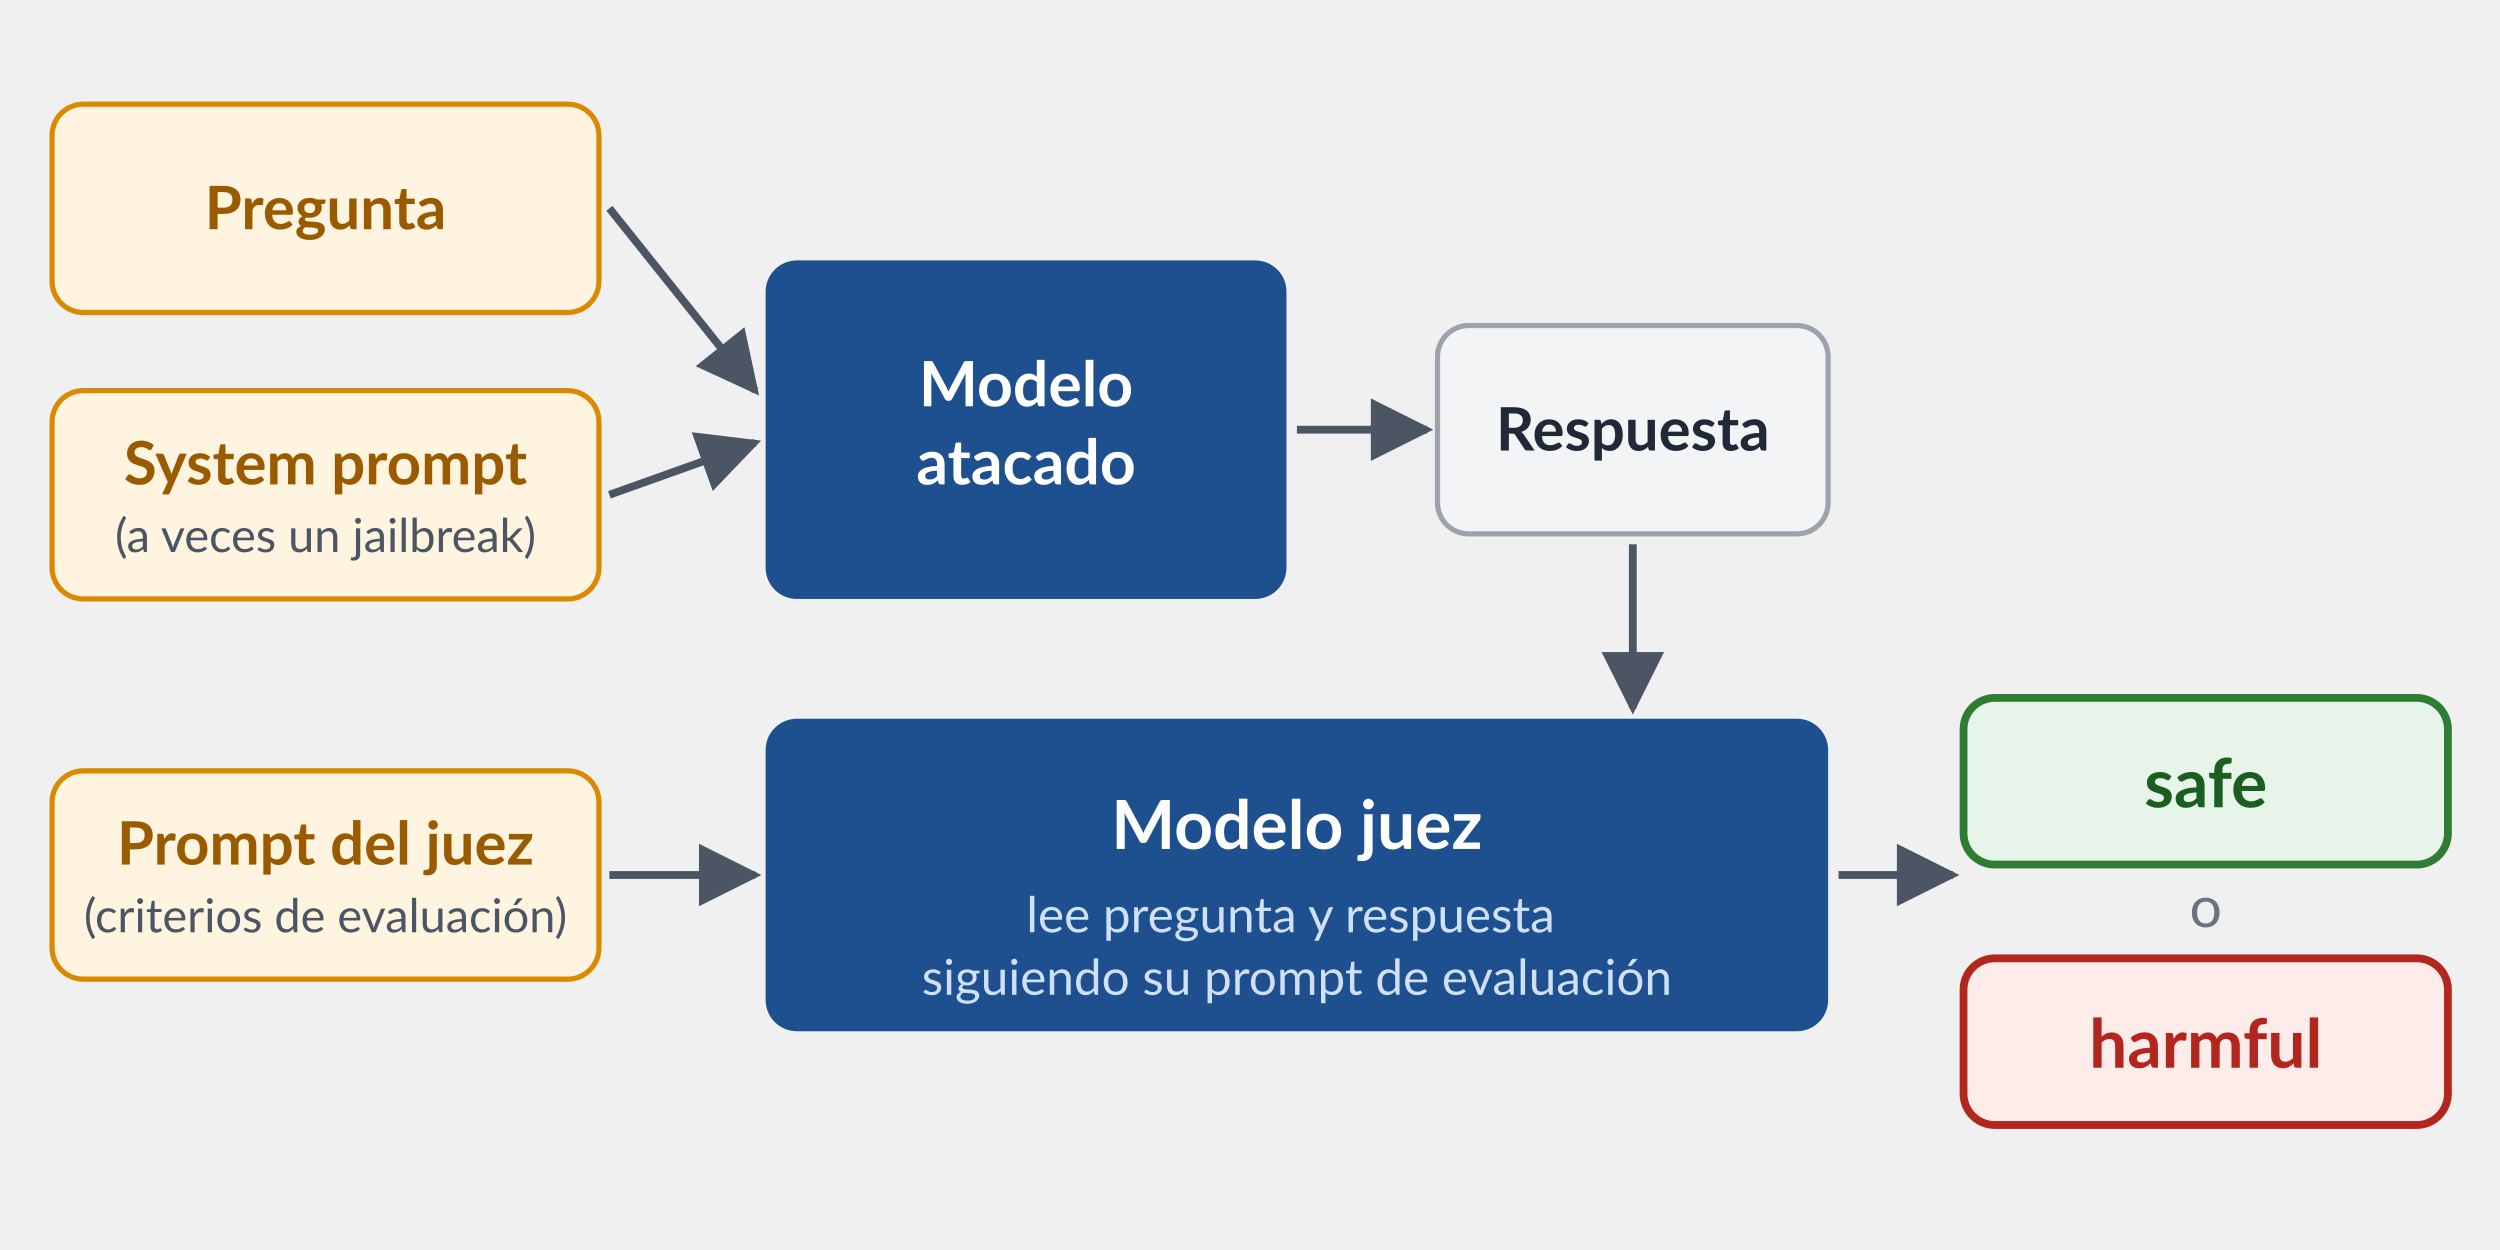
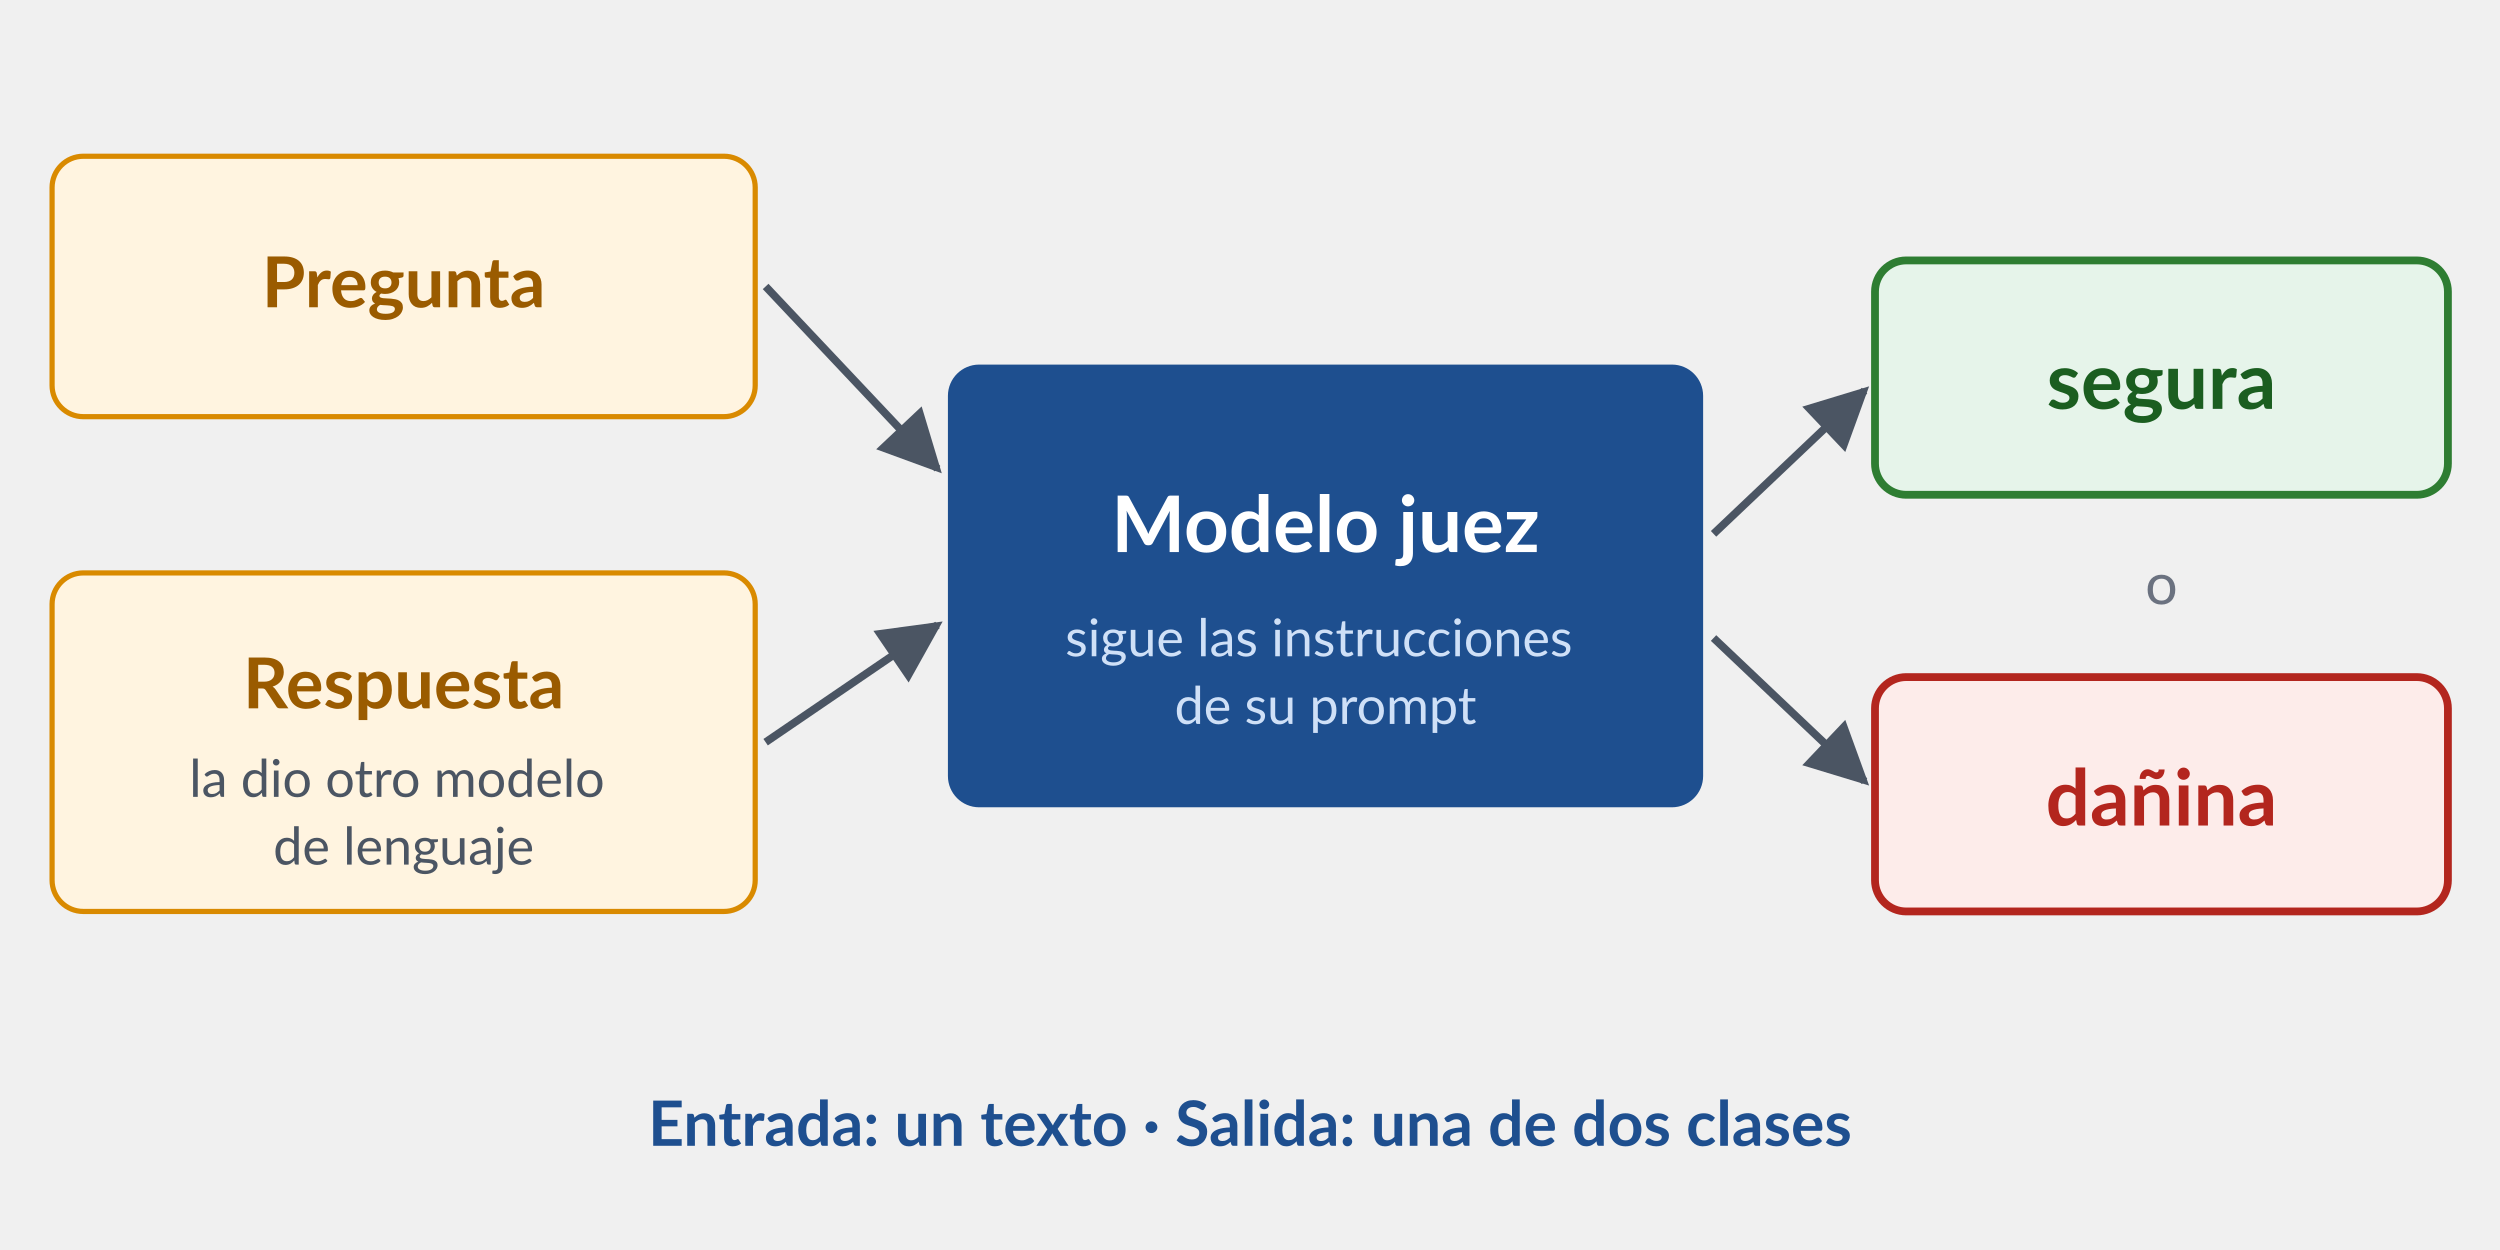
<svg xmlns="http://www.w3.org/2000/svg" viewBox="0 0 960 480" font-family="Lato, 'Helvetica Neue', Arial, sans-serif">
  <defs>
    <marker id="a" viewBox="0 0 10 10" refX="9" refY="5" markerWidth="8" markerHeight="8" orient="auto">
      <path d="M0,0 L10,5 L0,10 z" fill="#4b5563" />
    </marker>
  </defs>
-   <rect x="20" y="40" width="210" height="80" rx="12" fill="#fff4e0" stroke="#d98a00" stroke-width="2" />
-   <text x="125" y="88" font-size="23" font-weight="700" fill="#9a5b00" text-anchor="middle">Pregunta</text>
-   <rect x="20" y="150" width="210" height="80" rx="12" fill="#fff4e0" stroke="#d98a00" stroke-width="2" />
-   <text x="125" y="186" font-size="23" font-weight="700" fill="#9a5b00" text-anchor="middle">System prompt</text>
-   <text x="125" y="212" font-size="18" fill="#4b5563" text-anchor="middle">(a veces un jailbreak)</text>
-   <line x1="234" y1="80" x2="290" y2="150" stroke="#4b5563" stroke-width="3" marker-end="url(#a)" />
-   <line x1="234" y1="190" x2="290" y2="170" stroke="#4b5563" stroke-width="3" marker-end="url(#a)" />
-   <rect x="294" y="100" width="200" height="130" rx="12" fill="#1e4f8f" />
-   <text x="394" y="156" font-size="24" font-weight="700" fill="#ffffff" text-anchor="middle">Modelo</text>
-   <text x="394" y="186" font-size="24" font-weight="700" fill="#ffffff" text-anchor="middle">atacado</text>
-   <line x1="498" y1="165" x2="548" y2="165" stroke="#4b5563" stroke-width="3" marker-end="url(#a)" />
-   <rect x="552" y="125" width="150" height="80" rx="12" fill="#f3f4f6" stroke="#9ca3af" stroke-width="2" />
-   <text x="627" y="173" font-size="23" font-weight="700" fill="#1f2937" text-anchor="middle">Respuesta</text>
-   <line x1="627" y1="209" x2="627" y2="272" stroke="#4b5563" stroke-width="3" marker-end="url(#a)" />
-   <rect x="294" y="276" width="408" height="120" rx="12" fill="#1e4f8f" />
-   <text x="498" y="326" font-size="26" font-weight="700" fill="#ffffff" text-anchor="middle">Modelo juez</text>
-   <text font-size="19" fill="#cfe0f7" text-anchor="middle">
-     <tspan x="498" y="358">lee pregunta y respuesta</tspan>
-     <tspan x="498" y="382">siguiendo su prompt de evaluación</tspan>
+   <rect x="20" y="60" width="270" height="100" rx="12" fill="#fff4e0" stroke="#d98a00" stroke-width="2" />
+   <text x="155" y="118" font-size="27" font-weight="700" fill="#9a5b00" text-anchor="middle">Pregunta</text>
+   <rect x="20" y="220" width="270" height="130" rx="12" fill="#fff4e0" stroke="#d98a00" stroke-width="2" />
+   <text x="155" y="272" font-size="27" font-weight="700" fill="#9a5b00" text-anchor="middle">Respuesta</text>
+   <text font-size="20" fill="#4b5563" text-anchor="middle">
+     <tspan x="155" y="306">la dio otro modelo</tspan>
+     <tspan x="155" y="332">de lenguaje</tspan>
  </text>
-   <rect x="20" y="296" width="210" height="80" rx="12" fill="#fff4e0" stroke="#d98a00" stroke-width="2" />
-   <text x="125" y="332" font-size="23" font-weight="700" fill="#9a5b00" text-anchor="middle">Prompt del juez</text>
-   <text x="125" y="358" font-size="18" fill="#4b5563" text-anchor="middle">(criterios de evaluación)</text>
-   <line x1="234" y1="336" x2="290" y2="336" stroke="#4b5563" stroke-width="3" marker-end="url(#a)" />
-   <line x1="706" y1="336" x2="750" y2="336" stroke="#4b5563" stroke-width="3" marker-end="url(#a)" />
-   <rect x="754" y="268" width="186" height="64" rx="12" fill="#e6f4ea" stroke="#2e7d32" stroke-width="3" />
-   <text x="847" y="310" font-size="26" font-weight="700" fill="#1b5e20" text-anchor="middle">safe</text>
-   <text x="847" y="356" font-size="22" fill="#6b7280" text-anchor="middle">o</text>
-   <rect x="754" y="368" width="186" height="64" rx="12" fill="#fdecea" stroke="#b3261e" stroke-width="3" />
-   <text x="847" y="410" font-size="26" font-weight="700" fill="#b3261e" text-anchor="middle">harmful</text>
+   <line x1="294" y1="110" x2="360" y2="180" stroke="#4b5563" stroke-width="3" marker-end="url(#a)" />
+   <line x1="294" y1="285" x2="360" y2="240" stroke="#4b5563" stroke-width="3" marker-end="url(#a)" />
+   <rect x="364" y="140" width="290" height="170" rx="12" fill="#1e4f8f" />
+   <text x="509" y="212" font-size="30" font-weight="700" fill="#ffffff" text-anchor="middle">Modelo juez</text>
+   <text font-size="20" fill="#cfe0f7" text-anchor="middle">
+     <tspan x="509" y="252">sigue las instrucciones</tspan>
+     <tspan x="509" y="278">de su prompt</tspan>
+   </text>
+   <line x1="658" y1="205" x2="716" y2="150" stroke="#4b5563" stroke-width="3" marker-end="url(#a)" />
+   <line x1="658" y1="245" x2="716" y2="300" stroke="#4b5563" stroke-width="3" marker-end="url(#a)" />
+   <rect x="720" y="100" width="220" height="90" rx="12" fill="#e6f4ea" stroke="#2e7d32" stroke-width="3" />
+   <text x="830" y="157" font-size="30" font-weight="700" fill="#1b5e20" text-anchor="middle">segura</text>
+   <rect x="720" y="260" width="220" height="90" rx="12" fill="#fdecea" stroke="#b3261e" stroke-width="3" />
+   <text x="830" y="317" font-size="30" font-weight="700" fill="#b3261e" text-anchor="middle">dañina</text>
+   <text x="830" y="232" font-size="22" fill="#6b7280" text-anchor="middle">o</text>
+   <text x="480" y="440" font-size="24" font-weight="700" fill="#1e4f8f" text-anchor="middle">Entrada: un texto · Salida: una de dos clases</text>
</svg>
